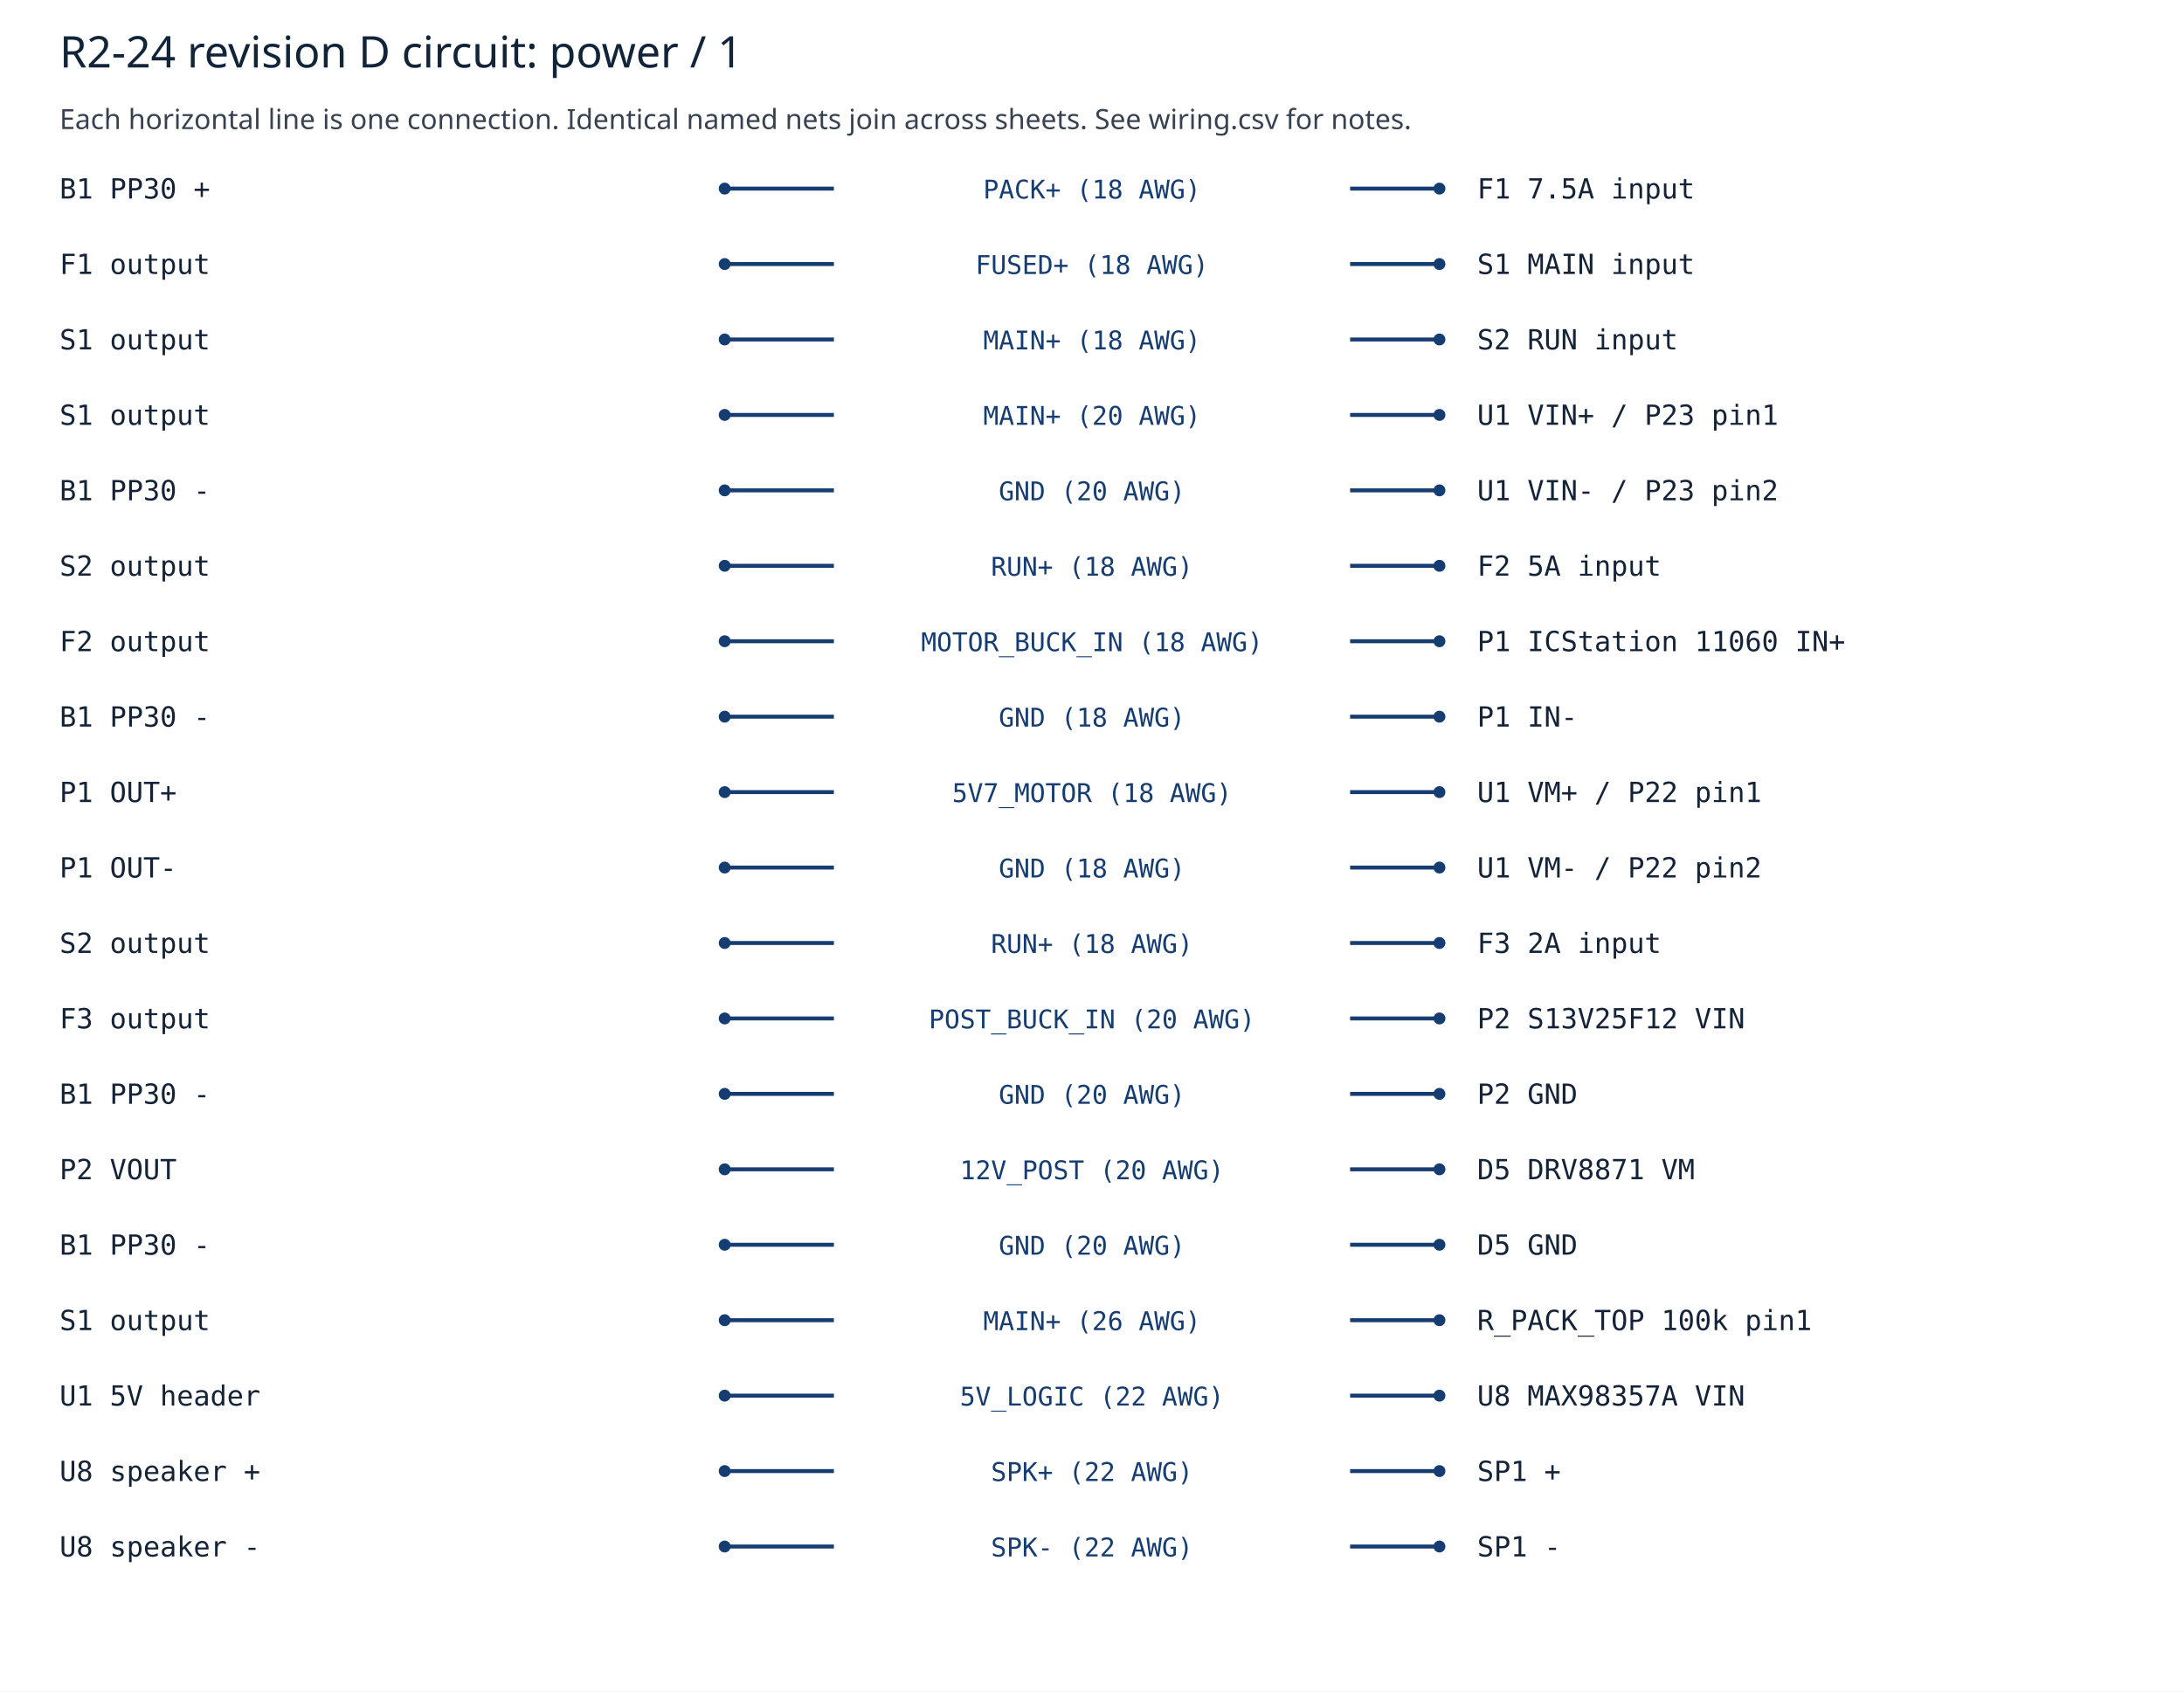
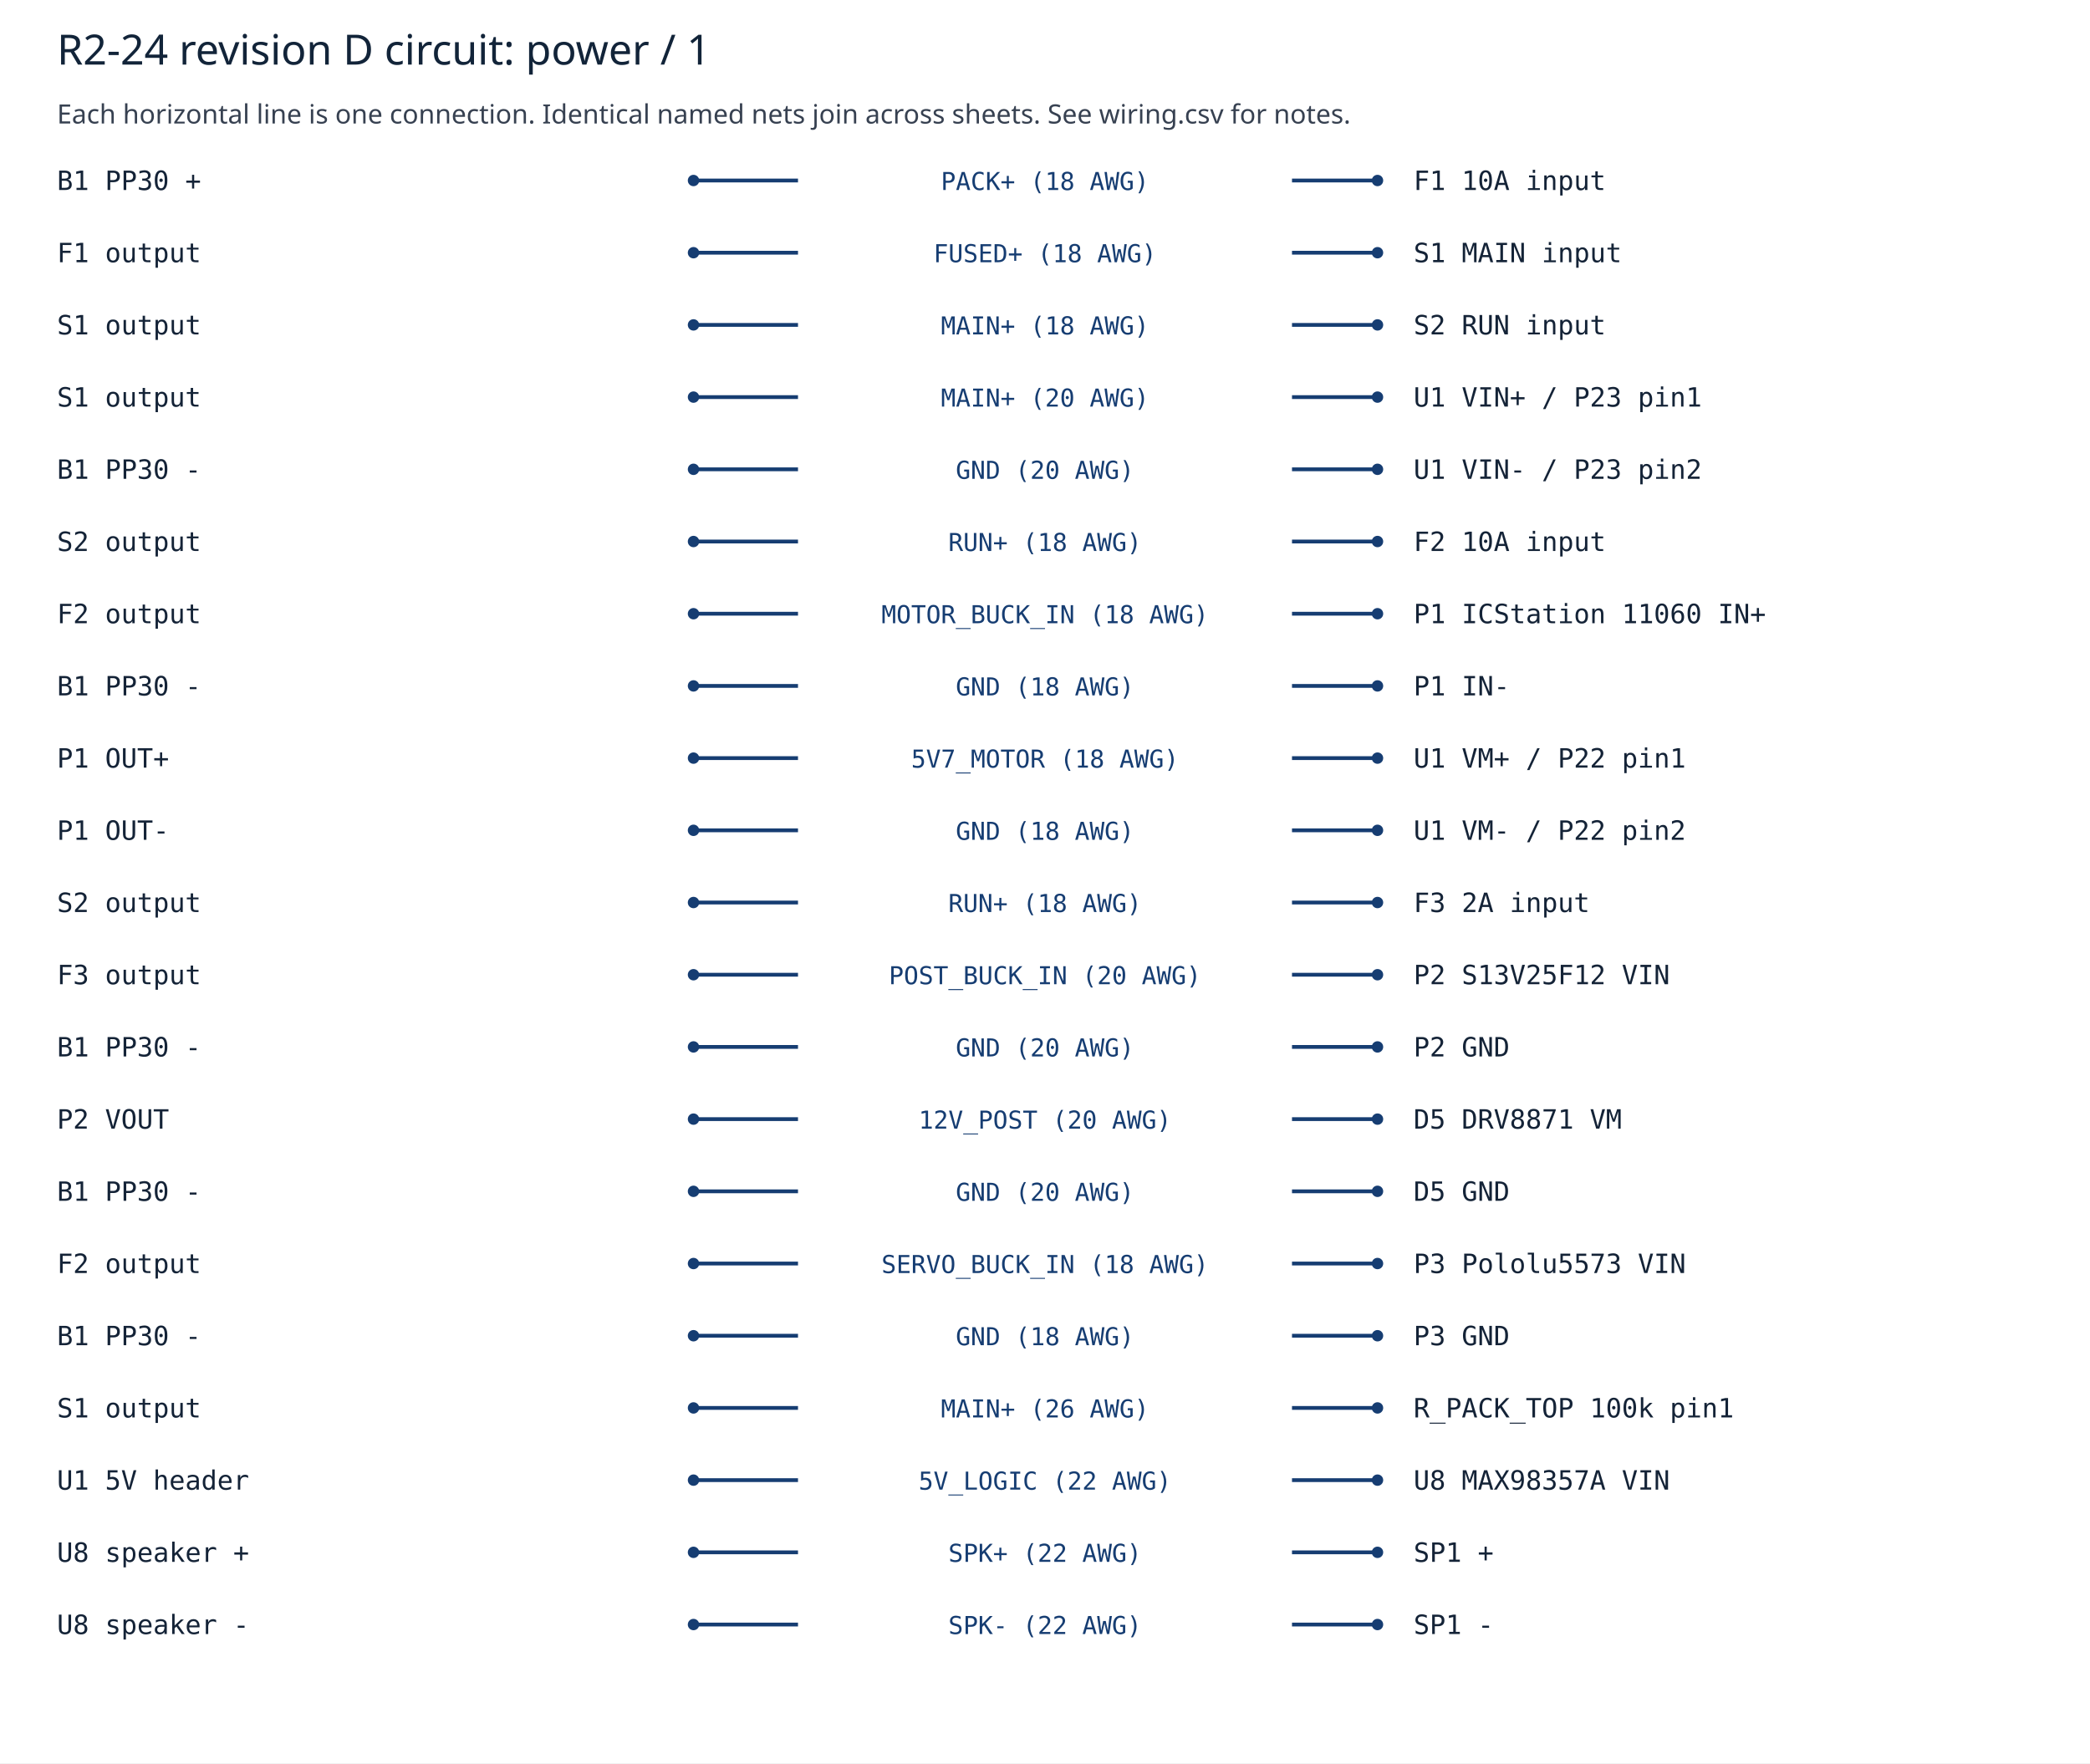
- <svg xmlns="http://www.w3.org/2000/svg" width="1100" height="852" viewBox="0 0 1100 852">
-   <rect width="1100" height="852" fill="white" />
+ <svg xmlns="http://www.w3.org/2000/svg" width="1100" height="928" viewBox="0 0 1100 928">
+   <rect width="1100" height="928" fill="white" />
  <text x="30" y="34" font-family="sans-serif" font-size="22" fill="#122439">R2-24 revision D circuit: power / 1</text>
  <text x="30" y="65" font-family="sans-serif" font-size="14" fill="#374151">Each horizontal line is one connection. Identical named nets join across sheets. See wiring.csv for notes.</text>
  <text x="30" y="100" font-family="monospace" font-size="14" fill="#142337">B1 PP30 +</text>
  <path d="M 365 95 H 725" stroke="#163d72" stroke-width="2" fill="none" />
  <circle cx="365" cy="95" r="3" fill="#163d72" />
  <circle cx="725" cy="95" r="3" fill="#163d72" />
  <rect x="420" y="83" width="260" height="22" fill="white" />
  <text x="550" y="100" text-anchor="middle" font-family="monospace" font-size="13" fill="#163d72">PACK+ (18 AWG)</text>
-   <text x="744" y="100" font-family="monospace" font-size="14" fill="#142337">F1 7.5A input</text>
+   <text x="744" y="100" font-family="monospace" font-size="14" fill="#142337">F1 10A input</text>
  <text x="30" y="138" font-family="monospace" font-size="14" fill="#142337">F1 output</text>
  <path d="M 365 133 H 725" stroke="#163d72" stroke-width="2" fill="none" />
  <circle cx="365" cy="133" r="3" fill="#163d72" />
  <circle cx="725" cy="133" r="3" fill="#163d72" />
  <rect x="420" y="121" width="260" height="22" fill="white" />
  <text x="550" y="138" text-anchor="middle" font-family="monospace" font-size="13" fill="#163d72">FUSED+ (18 AWG)</text>
  <text x="744" y="138" font-family="monospace" font-size="14" fill="#142337">S1 MAIN input</text>
  <text x="30" y="176" font-family="monospace" font-size="14" fill="#142337">S1 output</text>
  <path d="M 365 171 H 725" stroke="#163d72" stroke-width="2" fill="none" />
  <circle cx="365" cy="171" r="3" fill="#163d72" />
  <circle cx="725" cy="171" r="3" fill="#163d72" />
  <rect x="420" y="159" width="260" height="22" fill="white" />
  <text x="550" y="176" text-anchor="middle" font-family="monospace" font-size="13" fill="#163d72">MAIN+ (18 AWG)</text>
  <text x="744" y="176" font-family="monospace" font-size="14" fill="#142337">S2 RUN input</text>
  <text x="30" y="214" font-family="monospace" font-size="14" fill="#142337">S1 output</text>
  <path d="M 365 209 H 725" stroke="#163d72" stroke-width="2" fill="none" />
  <circle cx="365" cy="209" r="3" fill="#163d72" />
  <circle cx="725" cy="209" r="3" fill="#163d72" />
  <rect x="420" y="197" width="260" height="22" fill="white" />
  <text x="550" y="214" text-anchor="middle" font-family="monospace" font-size="13" fill="#163d72">MAIN+ (20 AWG)</text>
  <text x="744" y="214" font-family="monospace" font-size="14" fill="#142337">U1 VIN+ / P23 pin1</text>
  <text x="30" y="252" font-family="monospace" font-size="14" fill="#142337">B1 PP30 -</text>
  <path d="M 365 247 H 725" stroke="#163d72" stroke-width="2" fill="none" />
  <circle cx="365" cy="247" r="3" fill="#163d72" />
  <circle cx="725" cy="247" r="3" fill="#163d72" />
  <rect x="420" y="235" width="260" height="22" fill="white" />
  <text x="550" y="252" text-anchor="middle" font-family="monospace" font-size="13" fill="#163d72">GND (20 AWG)</text>
  <text x="744" y="252" font-family="monospace" font-size="14" fill="#142337">U1 VIN- / P23 pin2</text>
  <text x="30" y="290" font-family="monospace" font-size="14" fill="#142337">S2 output</text>
  <path d="M 365 285 H 725" stroke="#163d72" stroke-width="2" fill="none" />
  <circle cx="365" cy="285" r="3" fill="#163d72" />
  <circle cx="725" cy="285" r="3" fill="#163d72" />
  <rect x="420" y="273" width="260" height="22" fill="white" />
  <text x="550" y="290" text-anchor="middle" font-family="monospace" font-size="13" fill="#163d72">RUN+ (18 AWG)</text>
-   <text x="744" y="290" font-family="monospace" font-size="14" fill="#142337">F2 5A input</text>
+   <text x="744" y="290" font-family="monospace" font-size="14" fill="#142337">F2 10A input</text>
  <text x="30" y="328" font-family="monospace" font-size="14" fill="#142337">F2 output</text>
  <path d="M 365 323 H 725" stroke="#163d72" stroke-width="2" fill="none" />
  <circle cx="365" cy="323" r="3" fill="#163d72" />
  <circle cx="725" cy="323" r="3" fill="#163d72" />
  <rect x="420" y="311" width="260" height="22" fill="white" />
  <text x="550" y="328" text-anchor="middle" font-family="monospace" font-size="13" fill="#163d72">MOTOR_BUCK_IN (18 AWG)</text>
  <text x="744" y="328" font-family="monospace" font-size="14" fill="#142337">P1 ICStation 11060 IN+</text>
  <text x="30" y="366" font-family="monospace" font-size="14" fill="#142337">B1 PP30 -</text>
  <path d="M 365 361 H 725" stroke="#163d72" stroke-width="2" fill="none" />
  <circle cx="365" cy="361" r="3" fill="#163d72" />
  <circle cx="725" cy="361" r="3" fill="#163d72" />
  <rect x="420" y="349" width="260" height="22" fill="white" />
  <text x="550" y="366" text-anchor="middle" font-family="monospace" font-size="13" fill="#163d72">GND (18 AWG)</text>
  <text x="744" y="366" font-family="monospace" font-size="14" fill="#142337">P1 IN-</text>
  <text x="30" y="404" font-family="monospace" font-size="14" fill="#142337">P1 OUT+</text>
  <path d="M 365 399 H 725" stroke="#163d72" stroke-width="2" fill="none" />
  <circle cx="365" cy="399" r="3" fill="#163d72" />
  <circle cx="725" cy="399" r="3" fill="#163d72" />
  <rect x="420" y="387" width="260" height="22" fill="white" />
  <text x="550" y="404" text-anchor="middle" font-family="monospace" font-size="13" fill="#163d72">5V7_MOTOR (18 AWG)</text>
  <text x="744" y="404" font-family="monospace" font-size="14" fill="#142337">U1 VM+ / P22 pin1</text>
  <text x="30" y="442" font-family="monospace" font-size="14" fill="#142337">P1 OUT-</text>
  <path d="M 365 437 H 725" stroke="#163d72" stroke-width="2" fill="none" />
  <circle cx="365" cy="437" r="3" fill="#163d72" />
  <circle cx="725" cy="437" r="3" fill="#163d72" />
  <rect x="420" y="425" width="260" height="22" fill="white" />
  <text x="550" y="442" text-anchor="middle" font-family="monospace" font-size="13" fill="#163d72">GND (18 AWG)</text>
  <text x="744" y="442" font-family="monospace" font-size="14" fill="#142337">U1 VM- / P22 pin2</text>
  <text x="30" y="480" font-family="monospace" font-size="14" fill="#142337">S2 output</text>
  <path d="M 365 475 H 725" stroke="#163d72" stroke-width="2" fill="none" />
  <circle cx="365" cy="475" r="3" fill="#163d72" />
  <circle cx="725" cy="475" r="3" fill="#163d72" />
  <rect x="420" y="463" width="260" height="22" fill="white" />
  <text x="550" y="480" text-anchor="middle" font-family="monospace" font-size="13" fill="#163d72">RUN+ (18 AWG)</text>
  <text x="744" y="480" font-family="monospace" font-size="14" fill="#142337">F3 2A input</text>
  <text x="30" y="518" font-family="monospace" font-size="14" fill="#142337">F3 output</text>
  <path d="M 365 513 H 725" stroke="#163d72" stroke-width="2" fill="none" />
  <circle cx="365" cy="513" r="3" fill="#163d72" />
  <circle cx="725" cy="513" r="3" fill="#163d72" />
  <rect x="420" y="501" width="260" height="22" fill="white" />
  <text x="550" y="518" text-anchor="middle" font-family="monospace" font-size="13" fill="#163d72">POST_BUCK_IN (20 AWG)</text>
  <text x="744" y="518" font-family="monospace" font-size="14" fill="#142337">P2 S13V25F12 VIN</text>
  <text x="30" y="556" font-family="monospace" font-size="14" fill="#142337">B1 PP30 -</text>
  <path d="M 365 551 H 725" stroke="#163d72" stroke-width="2" fill="none" />
  <circle cx="365" cy="551" r="3" fill="#163d72" />
  <circle cx="725" cy="551" r="3" fill="#163d72" />
  <rect x="420" y="539" width="260" height="22" fill="white" />
  <text x="550" y="556" text-anchor="middle" font-family="monospace" font-size="13" fill="#163d72">GND (20 AWG)</text>
  <text x="744" y="556" font-family="monospace" font-size="14" fill="#142337">P2 GND</text>
  <text x="30" y="594" font-family="monospace" font-size="14" fill="#142337">P2 VOUT</text>
  <path d="M 365 589 H 725" stroke="#163d72" stroke-width="2" fill="none" />
  <circle cx="365" cy="589" r="3" fill="#163d72" />
  <circle cx="725" cy="589" r="3" fill="#163d72" />
  <rect x="420" y="577" width="260" height="22" fill="white" />
  <text x="550" y="594" text-anchor="middle" font-family="monospace" font-size="13" fill="#163d72">12V_POST (20 AWG)</text>
  <text x="744" y="594" font-family="monospace" font-size="14" fill="#142337">D5 DRV8871 VM</text>
  <text x="30" y="632" font-family="monospace" font-size="14" fill="#142337">B1 PP30 -</text>
  <path d="M 365 627 H 725" stroke="#163d72" stroke-width="2" fill="none" />
  <circle cx="365" cy="627" r="3" fill="#163d72" />
  <circle cx="725" cy="627" r="3" fill="#163d72" />
  <rect x="420" y="615" width="260" height="22" fill="white" />
  <text x="550" y="632" text-anchor="middle" font-family="monospace" font-size="13" fill="#163d72">GND (20 AWG)</text>
  <text x="744" y="632" font-family="monospace" font-size="14" fill="#142337">D5 GND</text>
-   <text x="30" y="670" font-family="monospace" font-size="14" fill="#142337">S1 output</text>
+   <text x="30" y="670" font-family="monospace" font-size="14" fill="#142337">F2 output</text>
  <path d="M 365 665 H 725" stroke="#163d72" stroke-width="2" fill="none" />
  <circle cx="365" cy="665" r="3" fill="#163d72" />
  <circle cx="725" cy="665" r="3" fill="#163d72" />
  <rect x="420" y="653" width="260" height="22" fill="white" />
-   <text x="550" y="670" text-anchor="middle" font-family="monospace" font-size="13" fill="#163d72">MAIN+ (26 AWG)</text>
-   <text x="744" y="670" font-family="monospace" font-size="14" fill="#142337">R_PACK_TOP 100k pin1</text>
-   <text x="30" y="708" font-family="monospace" font-size="14" fill="#142337">U1 5V header</text>
+   <text x="550" y="670" text-anchor="middle" font-family="monospace" font-size="13" fill="#163d72">SERVO_BUCK_IN (18 AWG)</text>
+   <text x="744" y="670" font-family="monospace" font-size="14" fill="#142337">P3 Pololu5573 VIN</text>
+   <text x="30" y="708" font-family="monospace" font-size="14" fill="#142337">B1 PP30 -</text>
  <path d="M 365 703 H 725" stroke="#163d72" stroke-width="2" fill="none" />
  <circle cx="365" cy="703" r="3" fill="#163d72" />
  <circle cx="725" cy="703" r="3" fill="#163d72" />
  <rect x="420" y="691" width="260" height="22" fill="white" />
-   <text x="550" y="708" text-anchor="middle" font-family="monospace" font-size="13" fill="#163d72">5V_LOGIC (22 AWG)</text>
-   <text x="744" y="708" font-family="monospace" font-size="14" fill="#142337">U8 MAX98357A VIN</text>
-   <text x="30" y="746" font-family="monospace" font-size="14" fill="#142337">U8 speaker +</text>
+   <text x="550" y="708" text-anchor="middle" font-family="monospace" font-size="13" fill="#163d72">GND (18 AWG)</text>
+   <text x="744" y="708" font-family="monospace" font-size="14" fill="#142337">P3 GND</text>
+   <text x="30" y="746" font-family="monospace" font-size="14" fill="#142337">S1 output</text>
  <path d="M 365 741 H 725" stroke="#163d72" stroke-width="2" fill="none" />
  <circle cx="365" cy="741" r="3" fill="#163d72" />
  <circle cx="725" cy="741" r="3" fill="#163d72" />
  <rect x="420" y="729" width="260" height="22" fill="white" />
-   <text x="550" y="746" text-anchor="middle" font-family="monospace" font-size="13" fill="#163d72">SPK+ (22 AWG)</text>
-   <text x="744" y="746" font-family="monospace" font-size="14" fill="#142337">SP1 +</text>
-   <text x="30" y="784" font-family="monospace" font-size="14" fill="#142337">U8 speaker -</text>
+   <text x="550" y="746" text-anchor="middle" font-family="monospace" font-size="13" fill="#163d72">MAIN+ (26 AWG)</text>
+   <text x="744" y="746" font-family="monospace" font-size="14" fill="#142337">R_PACK_TOP 100k pin1</text>
+   <text x="30" y="784" font-family="monospace" font-size="14" fill="#142337">U1 5V header</text>
  <path d="M 365 779 H 725" stroke="#163d72" stroke-width="2" fill="none" />
  <circle cx="365" cy="779" r="3" fill="#163d72" />
  <circle cx="725" cy="779" r="3" fill="#163d72" />
  <rect x="420" y="767" width="260" height="22" fill="white" />
-   <text x="550" y="784" text-anchor="middle" font-family="monospace" font-size="13" fill="#163d72">SPK- (22 AWG)</text>
-   <text x="744" y="784" font-family="monospace" font-size="14" fill="#142337">SP1 -</text>
+   <text x="550" y="784" text-anchor="middle" font-family="monospace" font-size="13" fill="#163d72">5V_LOGIC (22 AWG)</text>
+   <text x="744" y="784" font-family="monospace" font-size="14" fill="#142337">U8 MAX98357A VIN</text>
+   <text x="30" y="822" font-family="monospace" font-size="14" fill="#142337">U8 speaker +</text>
+   <path d="M 365 817 H 725" stroke="#163d72" stroke-width="2" fill="none" />
+   <circle cx="365" cy="817" r="3" fill="#163d72" />
+   <circle cx="725" cy="817" r="3" fill="#163d72" />
+   <rect x="420" y="805" width="260" height="22" fill="white" />
+   <text x="550" y="822" text-anchor="middle" font-family="monospace" font-size="13" fill="#163d72">SPK+ (22 AWG)</text>
+   <text x="744" y="822" font-family="monospace" font-size="14" fill="#142337">SP1 +</text>
+   <text x="30" y="860" font-family="monospace" font-size="14" fill="#142337">U8 speaker -</text>
+   <path d="M 365 855 H 725" stroke="#163d72" stroke-width="2" fill="none" />
+   <circle cx="365" cy="855" r="3" fill="#163d72" />
+   <circle cx="725" cy="855" r="3" fill="#163d72" />
+   <rect x="420" y="843" width="260" height="22" fill="white" />
+   <text x="550" y="860" text-anchor="middle" font-family="monospace" font-size="13" fill="#163d72">SPK- (22 AWG)</text>
+   <text x="744" y="860" font-family="monospace" font-size="14" fill="#142337">SP1 -</text>
</svg>
